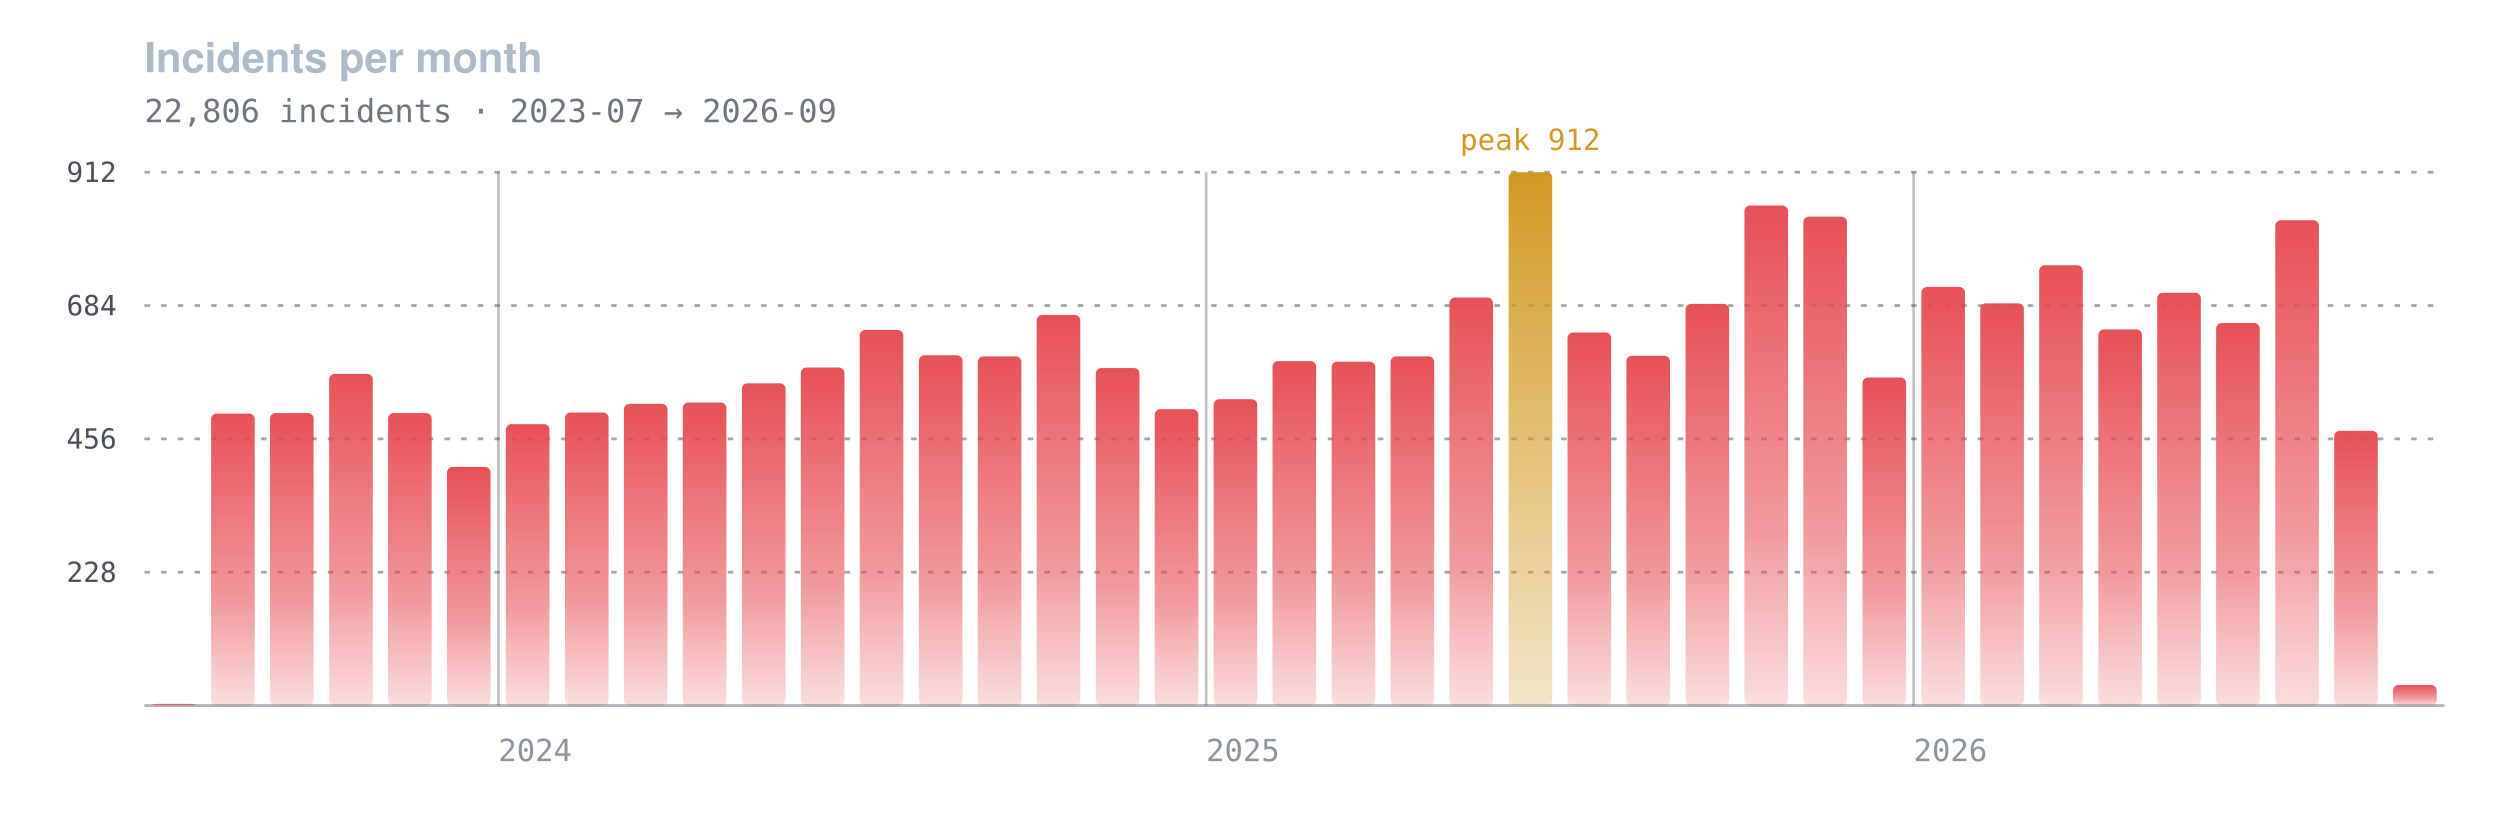
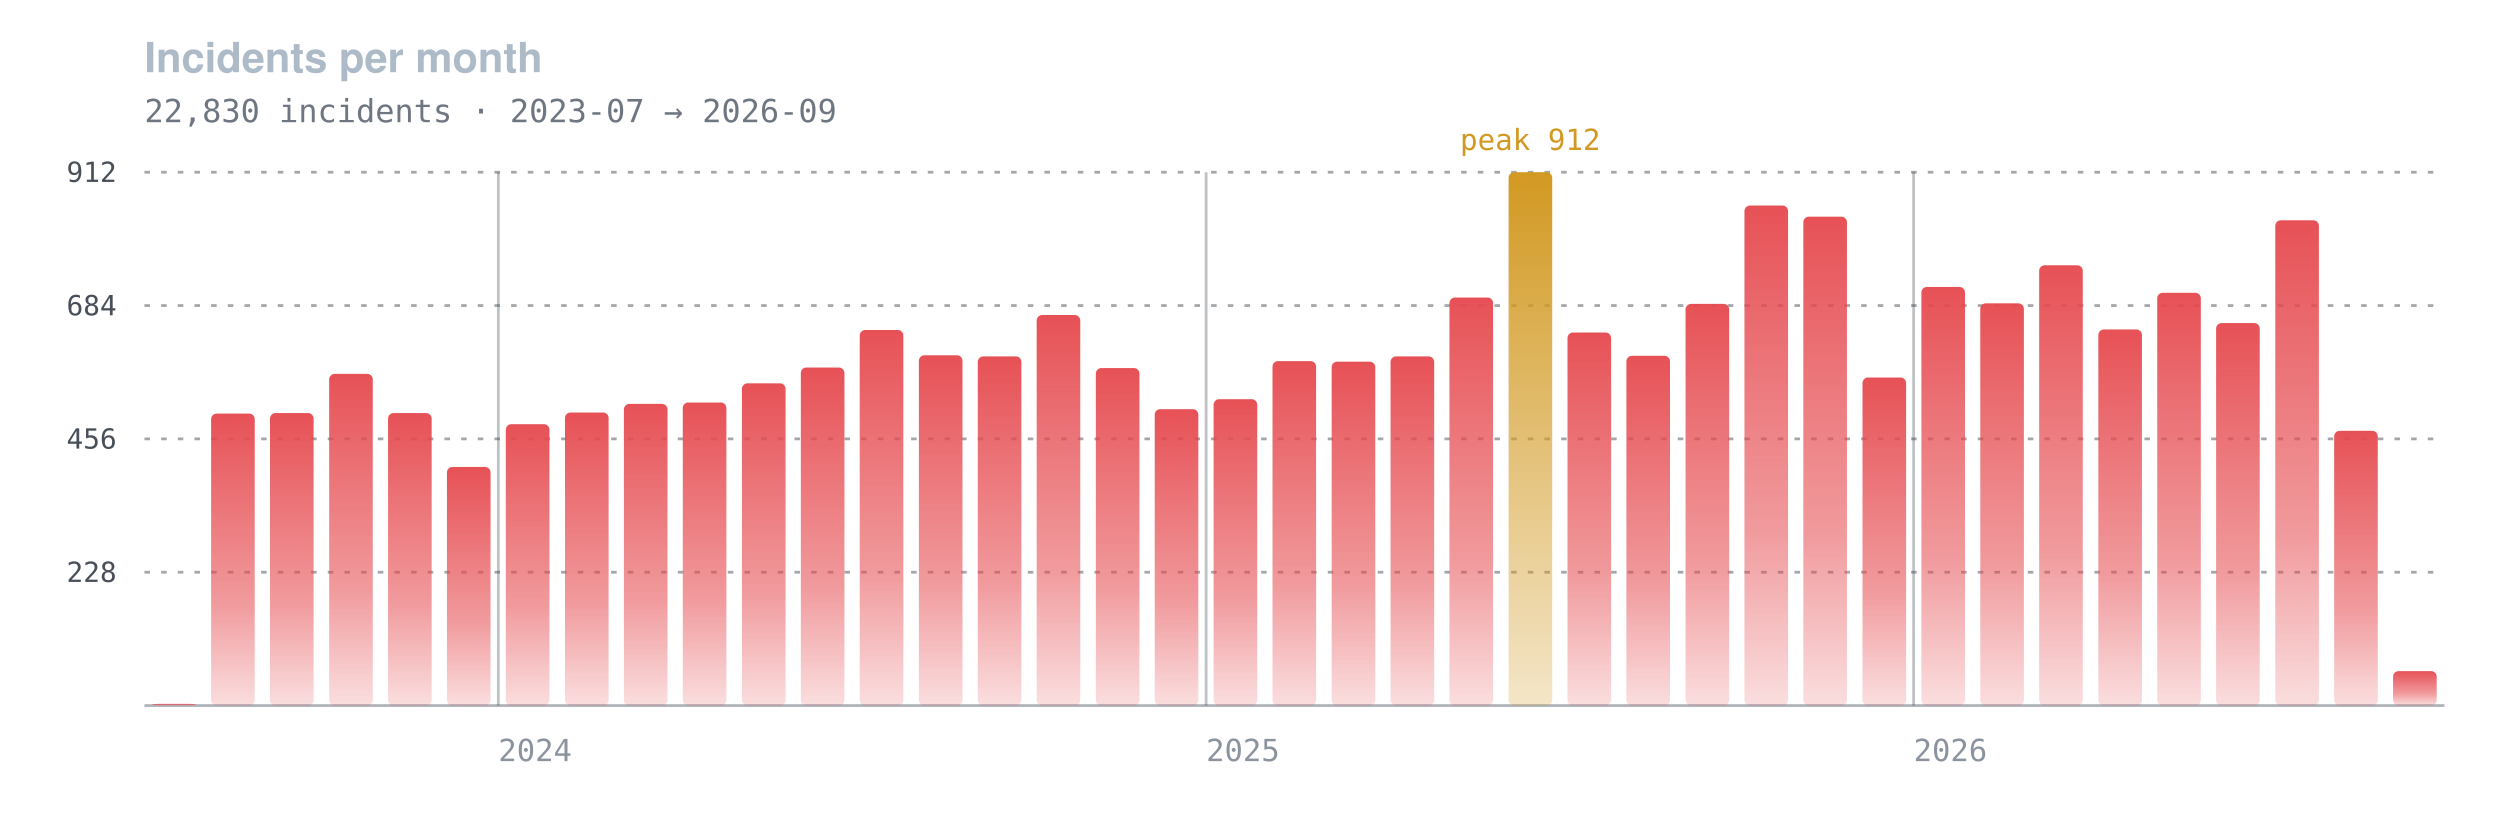
<svg xmlns="http://www.w3.org/2000/svg" viewBox="0 0 900 300" width="900" height="300" role="img">
  <defs>
    <linearGradient id="bg" x1="0" y1="0" x2="0" y2="1">
      <stop offset="0%" stop-color="#e5484d" stop-opacity="0.95" />
      <stop offset="65%" stop-color="#e5484d" stop-opacity="0.55" />
      <stop offset="100%" stop-color="#e5484d" stop-opacity="0.18" />
    </linearGradient>
    <linearGradient id="pk" x1="0" y1="0" x2="0" y2="1">
      <stop offset="0%" stop-color="#d29922" stop-opacity="1" />
      <stop offset="100%" stop-color="#d29922" stop-opacity="0.25" />
    </linearGradient>
  </defs>
  <text x="52" y="26" fill="#adbac7" font-size="15" font-family="-apple-system,BlinkMacSystemFont,Segoe UI,Helvetica,Arial,sans-serif" font-weight="600">Incidents per month</text>
-   <text x="52" y="44" fill="#6e7681" font-size="11.5" font-family="ui-monospace,SFMono-Regular,Menlo,Consolas,monospace">22,806 incidents · 2023-07 → 2026-09</text>
+   <text x="52" y="44" fill="#6e7681" font-size="11.5" font-family="ui-monospace,SFMono-Regular,Menlo,Consolas,monospace">22,830 incidents · 2023-07 → 2026-09</text>
  <line x1="52" y1="206.0" x2="880" y2="206.0" stroke="#484f58" stroke-width="1" stroke-dasharray="2 4" opacity="0.5" />
  <text x="42" y="209.5" fill="#484f58" font-size="10" font-family="ui-monospace,SFMono-Regular,Menlo,Consolas,monospace" text-anchor="end">228</text>
  <line x1="52" y1="158.0" x2="880" y2="158.0" stroke="#484f58" stroke-width="1" stroke-dasharray="2 4" opacity="0.5" />
  <text x="42" y="161.5" fill="#484f58" font-size="10" font-family="ui-monospace,SFMono-Regular,Menlo,Consolas,monospace" text-anchor="end">456</text>
  <line x1="52" y1="110.0" x2="880" y2="110.0" stroke="#484f58" stroke-width="1" stroke-dasharray="2 4" opacity="0.5" />
  <text x="42" y="113.5" fill="#484f58" font-size="10" font-family="ui-monospace,SFMono-Regular,Menlo,Consolas,monospace" text-anchor="end">684</text>
  <line x1="52" y1="62.0" x2="880" y2="62.0" stroke="#484f58" stroke-width="1" stroke-dasharray="2 4" opacity="0.5" />
  <text x="42" y="65.5" fill="#484f58" font-size="10" font-family="ui-monospace,SFMono-Regular,Menlo,Consolas,monospace" text-anchor="end">912</text>
  <line x1="52" y1="254" x2="880" y2="254" stroke="#6e7681" stroke-width="1" opacity="0.55" />
  <rect x="54.8" y="253.4" width="15.7" height="0.6" rx="2" fill="url(#bg)" />
  <rect x="76.0" y="148.9" width="15.7" height="105.1" rx="2" fill="url(#bg)" />
  <rect x="97.2" y="148.7" width="15.7" height="105.3" rx="2" fill="url(#bg)" />
  <rect x="118.5" y="134.6" width="15.7" height="119.4" rx="2" fill="url(#bg)" />
  <rect x="139.7" y="148.7" width="15.7" height="105.3" rx="2" fill="url(#bg)" />
  <rect x="160.9" y="168.1" width="15.7" height="85.9" rx="2" fill="url(#bg)" />
  <rect x="182.1" y="152.7" width="15.7" height="101.3" rx="2" fill="url(#bg)" />
  <line x1="179.4" y1="62" x2="179.4" y2="254" stroke="#484f58" stroke-width="1" opacity="0.35" />
  <text x="179.4" y="274" fill="#8b949e" font-size="11" font-family="ui-monospace,SFMono-Regular,Menlo,Consolas,monospace">2024</text>
  <rect x="203.4" y="148.5" width="15.7" height="105.5" rx="2" fill="url(#bg)" />
  <rect x="224.6" y="145.4" width="15.7" height="108.6" rx="2" fill="url(#bg)" />
  <rect x="245.8" y="144.9" width="15.7" height="109.1" rx="2" fill="url(#bg)" />
  <rect x="267.1" y="138.0" width="15.7" height="116.0" rx="2" fill="url(#bg)" />
  <rect x="288.3" y="132.3" width="15.7" height="121.7" rx="2" fill="url(#bg)" />
  <rect x="309.5" y="118.8" width="15.7" height="135.2" rx="2" fill="url(#bg)" />
  <rect x="330.8" y="127.9" width="15.7" height="126.1" rx="2" fill="url(#bg)" />
  <rect x="352.0" y="128.3" width="15.7" height="125.7" rx="2" fill="url(#bg)" />
  <rect x="373.2" y="113.4" width="15.7" height="140.6" rx="2" fill="url(#bg)" />
  <rect x="394.5" y="132.5" width="15.7" height="121.5" rx="2" fill="url(#bg)" />
  <rect x="415.7" y="147.3" width="15.7" height="106.7" rx="2" fill="url(#bg)" />
  <rect x="436.9" y="143.7" width="15.7" height="110.3" rx="2" fill="url(#bg)" />
  <line x1="434.2" y1="62" x2="434.2" y2="254" stroke="#484f58" stroke-width="1" opacity="0.35" />
  <text x="434.2" y="274" fill="#8b949e" font-size="11" font-family="ui-monospace,SFMono-Regular,Menlo,Consolas,monospace">2025</text>
  <rect x="458.1" y="130.0" width="15.7" height="124.0" rx="2" fill="url(#bg)" />
  <rect x="479.4" y="130.2" width="15.7" height="123.8" rx="2" fill="url(#bg)" />
  <rect x="500.6" y="128.3" width="15.7" height="125.7" rx="2" fill="url(#bg)" />
  <rect x="521.8" y="107.1" width="15.7" height="146.9" rx="2" fill="url(#bg)" />
  <rect x="543.1" y="62.0" width="15.7" height="192.0" rx="2" fill="url(#pk)" />
  <rect x="564.3" y="119.7" width="15.7" height="134.3" rx="2" fill="url(#bg)" />
  <rect x="585.5" y="128.1" width="15.7" height="125.9" rx="2" fill="url(#bg)" />
  <rect x="606.8" y="109.4" width="15.7" height="144.6" rx="2" fill="url(#bg)" />
  <rect x="628.0" y="74.0" width="15.7" height="180.0" rx="2" fill="url(#bg)" />
  <rect x="649.2" y="78.0" width="15.7" height="176.0" rx="2" fill="url(#bg)" />
  <rect x="670.5" y="135.9" width="15.7" height="118.1" rx="2" fill="url(#bg)" />
  <rect x="691.7" y="103.3" width="15.7" height="150.7" rx="2" fill="url(#bg)" />
  <line x1="688.9" y1="62" x2="688.9" y2="254" stroke="#484f58" stroke-width="1" opacity="0.35" />
  <text x="688.9" y="274" fill="#8b949e" font-size="11" font-family="ui-monospace,SFMono-Regular,Menlo,Consolas,monospace">2026</text>
  <rect x="712.9" y="109.2" width="15.7" height="144.8" rx="2" fill="url(#bg)" />
  <rect x="734.1" y="95.5" width="15.7" height="158.5" rx="2" fill="url(#bg)" />
  <rect x="755.4" y="118.6" width="15.7" height="135.4" rx="2" fill="url(#bg)" />
  <rect x="776.6" y="105.4" width="15.7" height="148.6" rx="2" fill="url(#bg)" />
  <rect x="797.8" y="116.3" width="15.7" height="137.7" rx="2" fill="url(#bg)" />
  <rect x="819.1" y="79.3" width="15.7" height="174.7" rx="2" fill="url(#bg)" />
  <rect x="840.3" y="155.1" width="15.7" height="98.9" rx="2" fill="url(#bg)" />
-   <rect x="861.5" y="246.6" width="15.7" height="7.4" rx="2" fill="url(#bg)" />
+   <rect x="861.5" y="241.6" width="15.7" height="12.4" rx="2" fill="url(#bg)" />
  <text x="550.9" y="54.0" fill="#d29922" font-size="10.5" font-family="ui-monospace,SFMono-Regular,Menlo,Consolas,monospace" text-anchor="middle">peak 912</text>
</svg>
